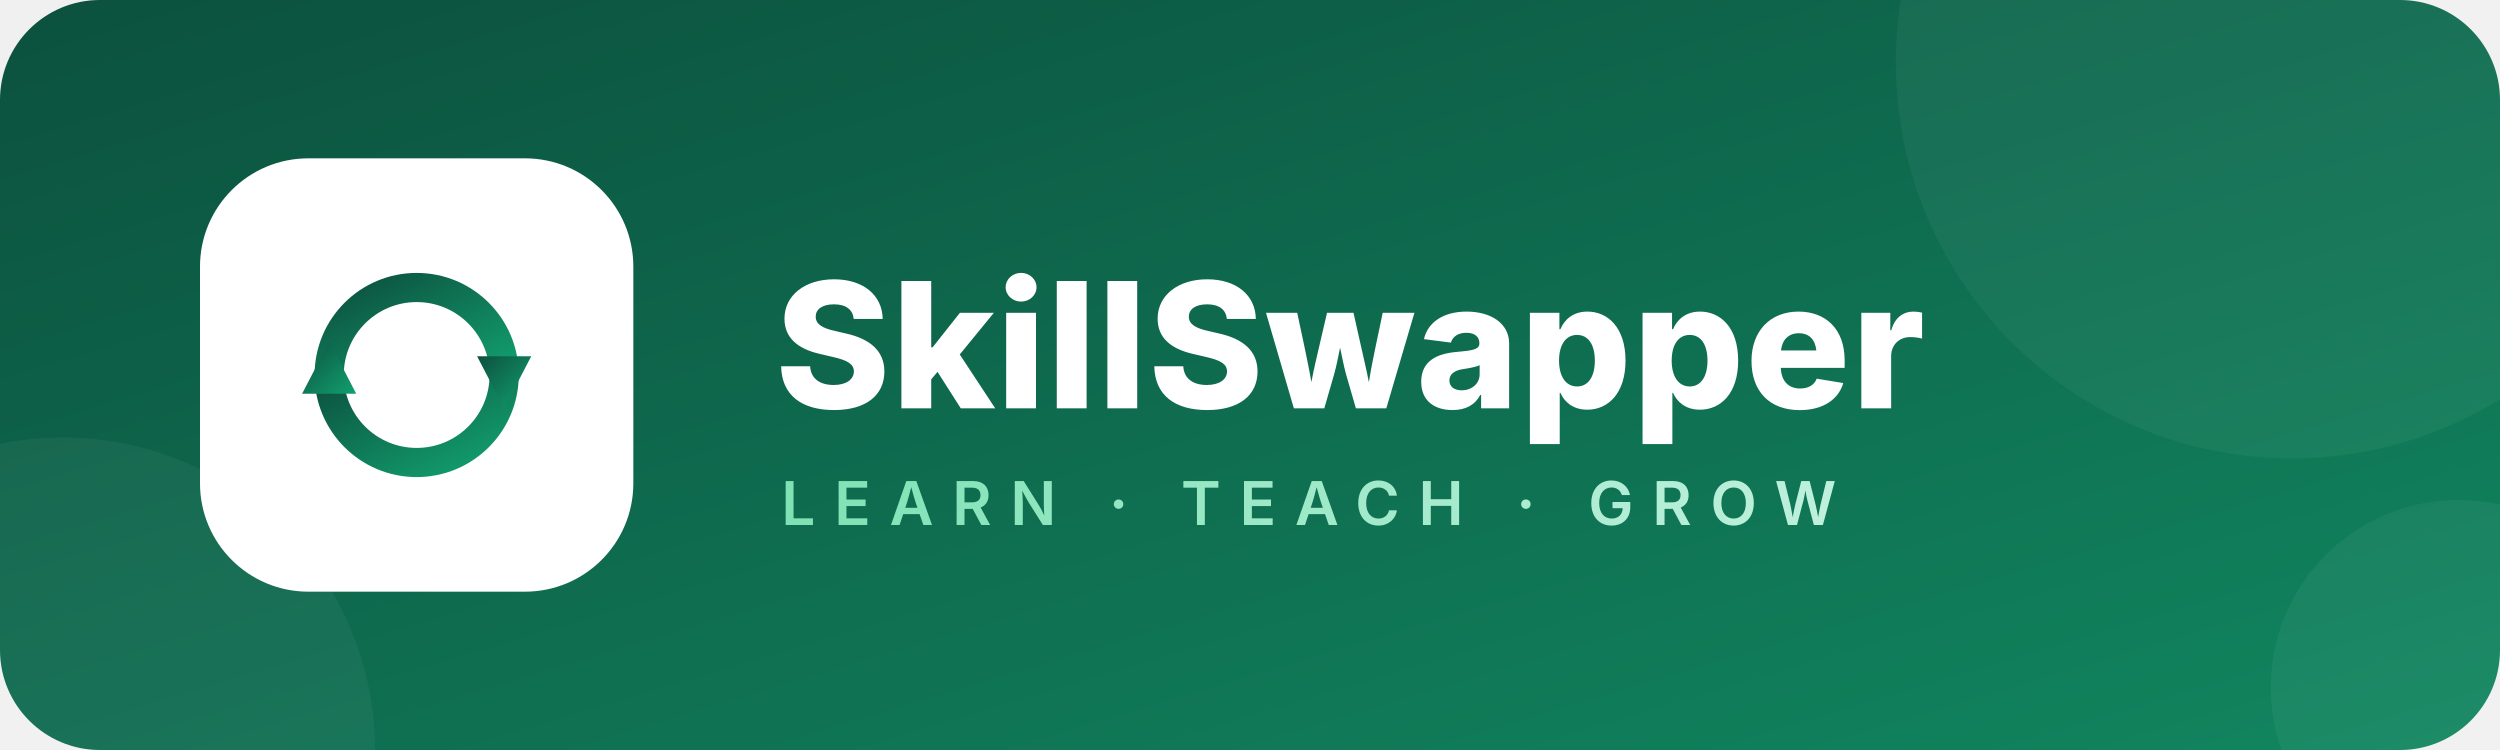
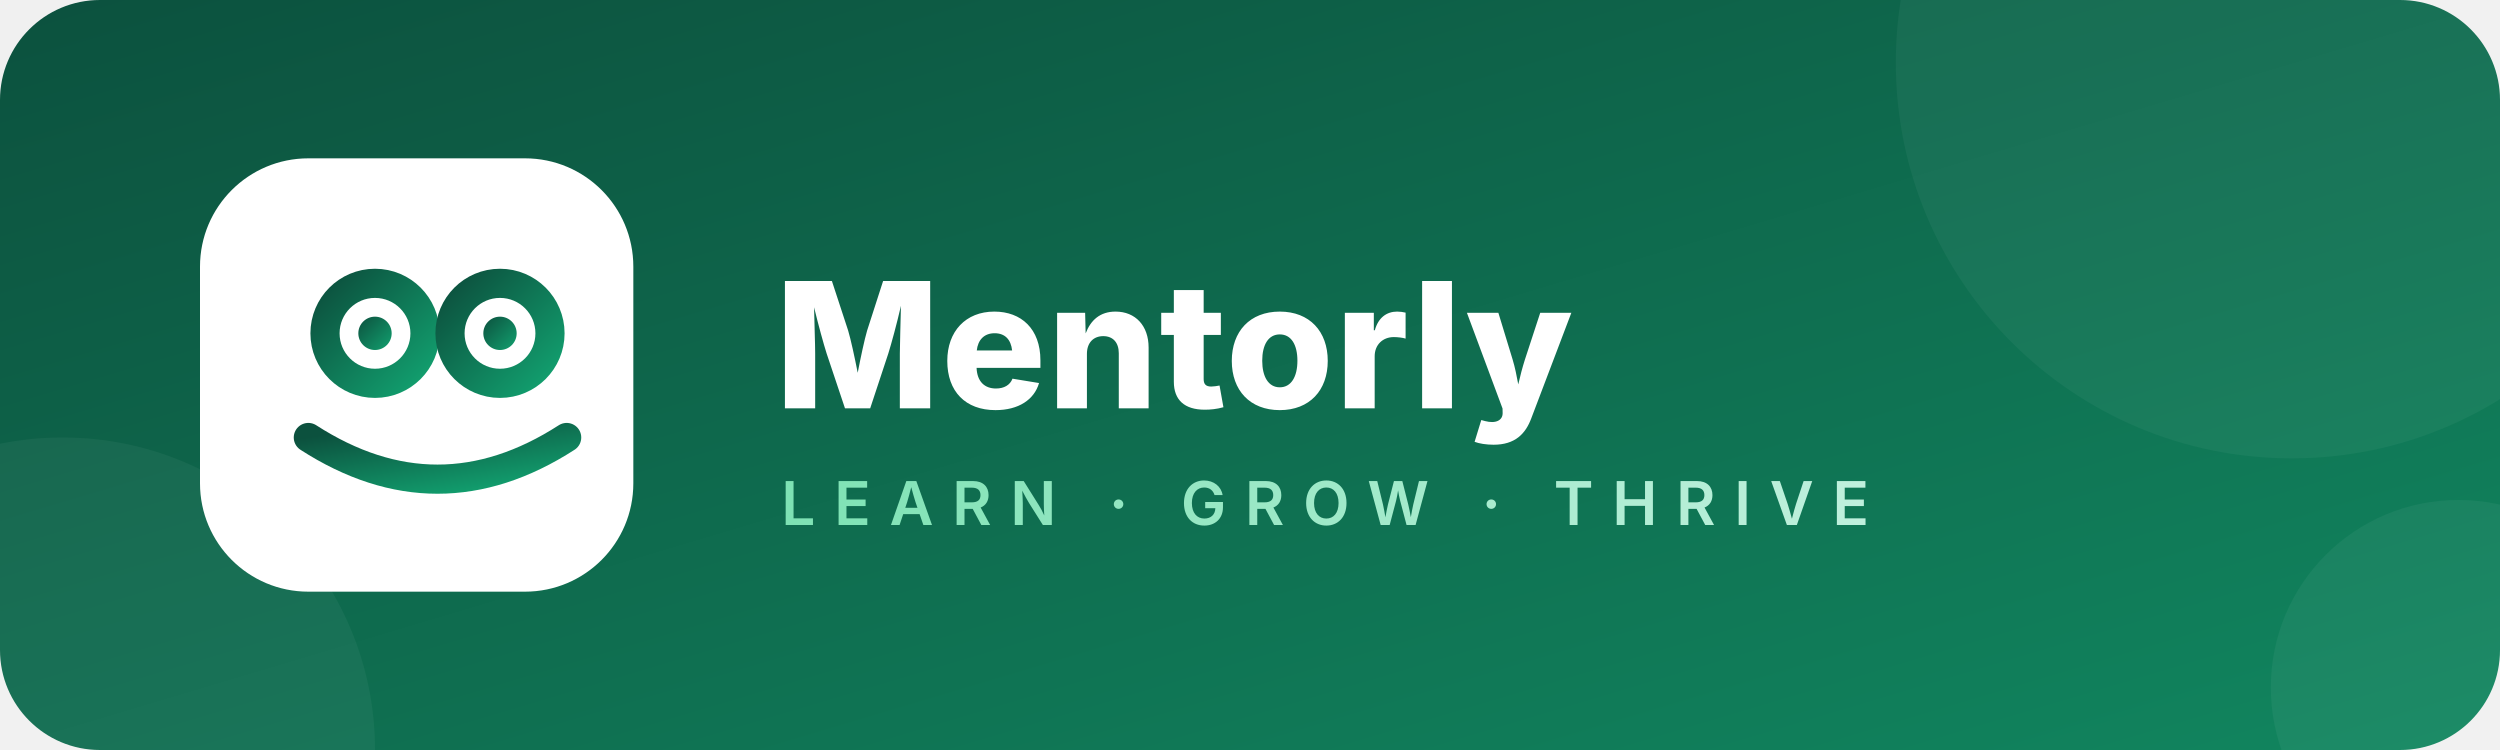
<svg xmlns="http://www.w3.org/2000/svg" viewBox="0 0 1200 360" width="1200" height="360" role="img" aria-labelledby="title desc">
  <defs>
    <linearGradient id="bg" x1="0" y1="0" x2="1" y2="1">
      <stop offset="0%" stop-color="#0c513e" />
      <stop offset="100%" stop-color="#11865f" />
    </linearGradient>
    <linearGradient id="icon" x1="0" y1="0" x2="1" y2="1">
      <stop offset="0%" stop-color="#0c513e" />
      <stop offset="100%" stop-color="#12a06f" />
    </linearGradient>
    <linearGradient id="accent" x1="0" y1="0" x2="1" y2="0">
      <stop offset="0%" stop-color="#7ee2b4" />
      <stop offset="100%" stop-color="#bff0dd" />
    </linearGradient>
  </defs>
  <rect width="1200" height="360" rx="48" fill="url(#bg)" />
  <circle cx="1100" cy="30" r="190" fill="#ffffff" opacity="0.045" />
  <circle cx="30" cy="360" r="150" fill="#ffffff" opacity="0.045" />
  <circle cx="1180" cy="330" r="90" fill="#ffffff" opacity="0.05" />
  <rect x="96" y="76" width="208" height="208" rx="52" fill="#ffffff" />
  <g fill="none" stroke="url(#icon)" stroke-width="14" stroke-linecap="round" stroke-linejoin="round">
-     <path d="M 158 180 A 42 42 0 0 1 242 180" />
-     <path d="M 242 180 A 42 42 0 0 1 158 180" />
+     <circle cx="180" cy="160" r="24" />
+     <circle cx="240" cy="160" r="24" />
+     <path d="M 148 210 Q 210 250 272 210" />
  </g>
-   <polygon points="242,196 229,171 255,171" fill="url(#icon)" />
-   <polygon points="158,164 171,189 145,189" fill="url(#icon)" />
-   <text x="372" y="196" font-family="'Sora','Inter','Segoe UI',system-ui,Arial,sans-serif" font-size="84" font-weight="800" letter-spacing="0.5" fill="#ffffff">SkillSwapper</text>
-   <text x="375" y="252" font-family="'Inter','Segoe UI',system-ui,Arial,sans-serif" font-size="29" font-weight="600" letter-spacing="9" fill="url(#accent)">LEARN · TEACH · GROW</text>
+   <circle cx="180" cy="160" r="8" fill="url(#icon)" />
+   <circle cx="240" cy="160" r="8" fill="url(#icon)" />
+   <text x="372" y="196" font-family="'Sora','Inter','Segoe UI',system-ui,Arial,sans-serif" font-size="84" font-weight="800" letter-spacing="0.5" fill="#ffffff">Mentorly</text>
+   <text x="375" y="252" font-family="'Inter','Segoe UI',system-ui,Arial,sans-serif" font-size="29" font-weight="600" letter-spacing="9" fill="url(#accent)">LEARN · GROW · THRIVE</text>
</svg>
